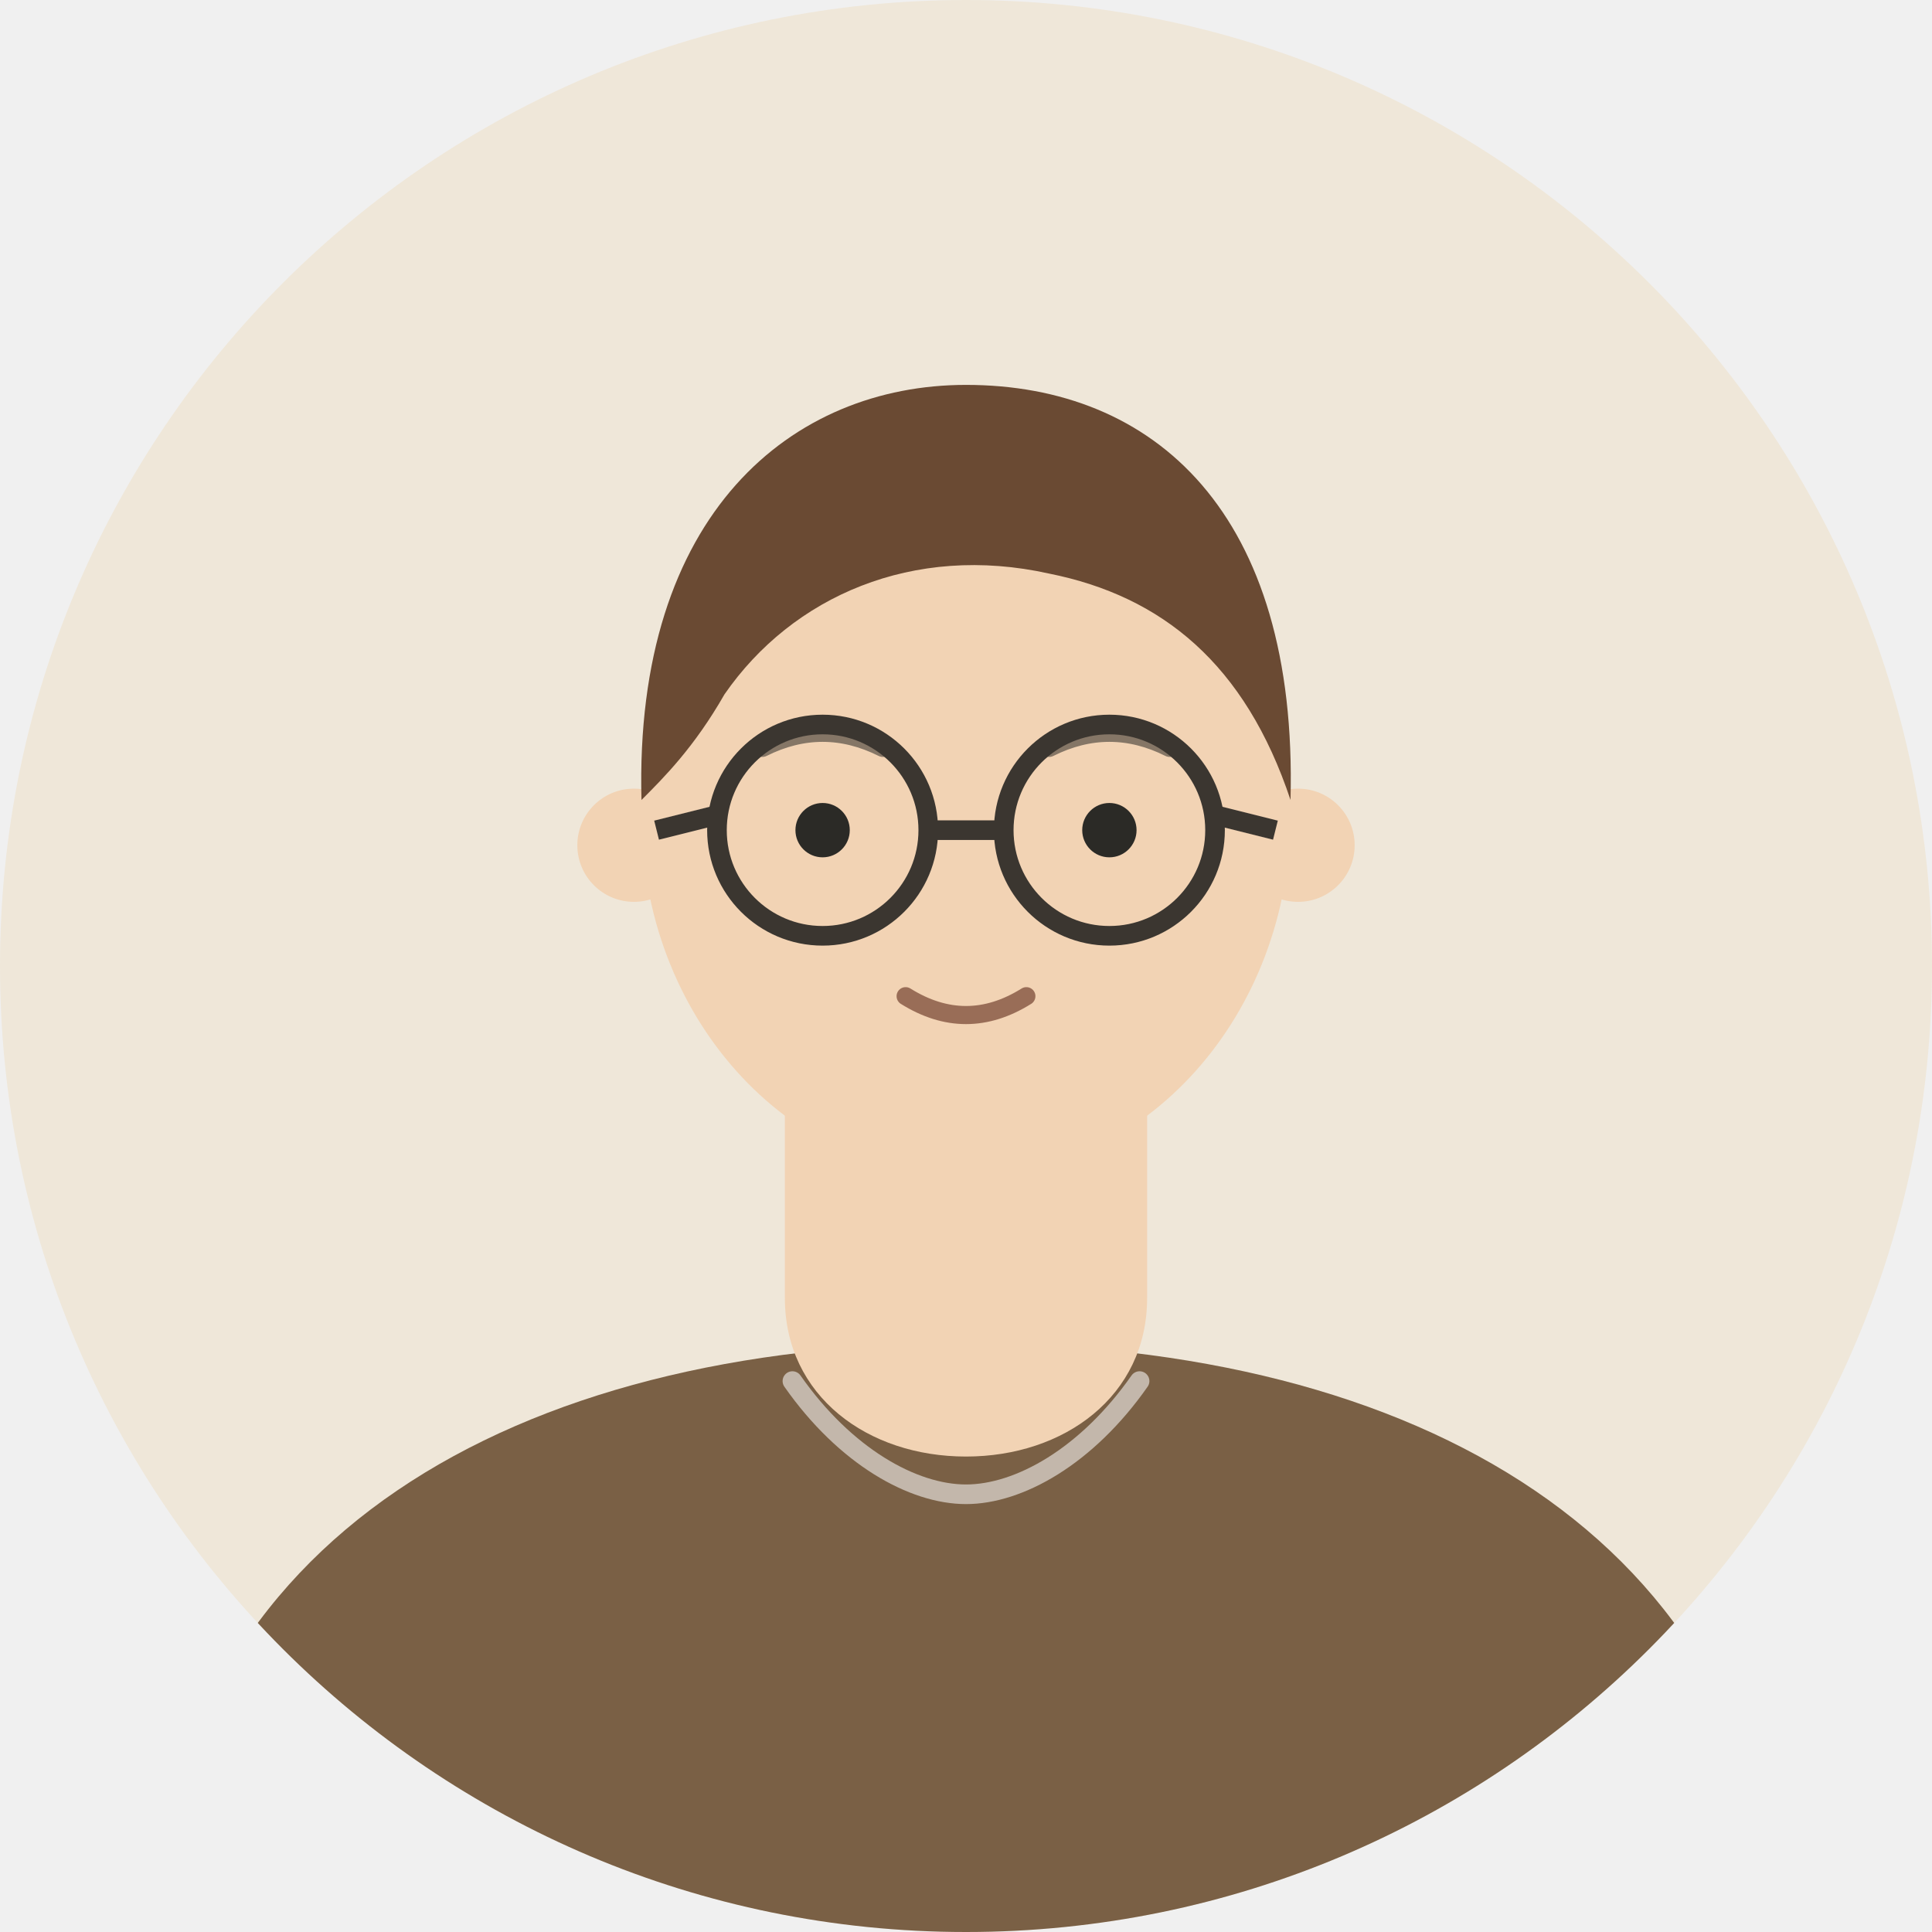
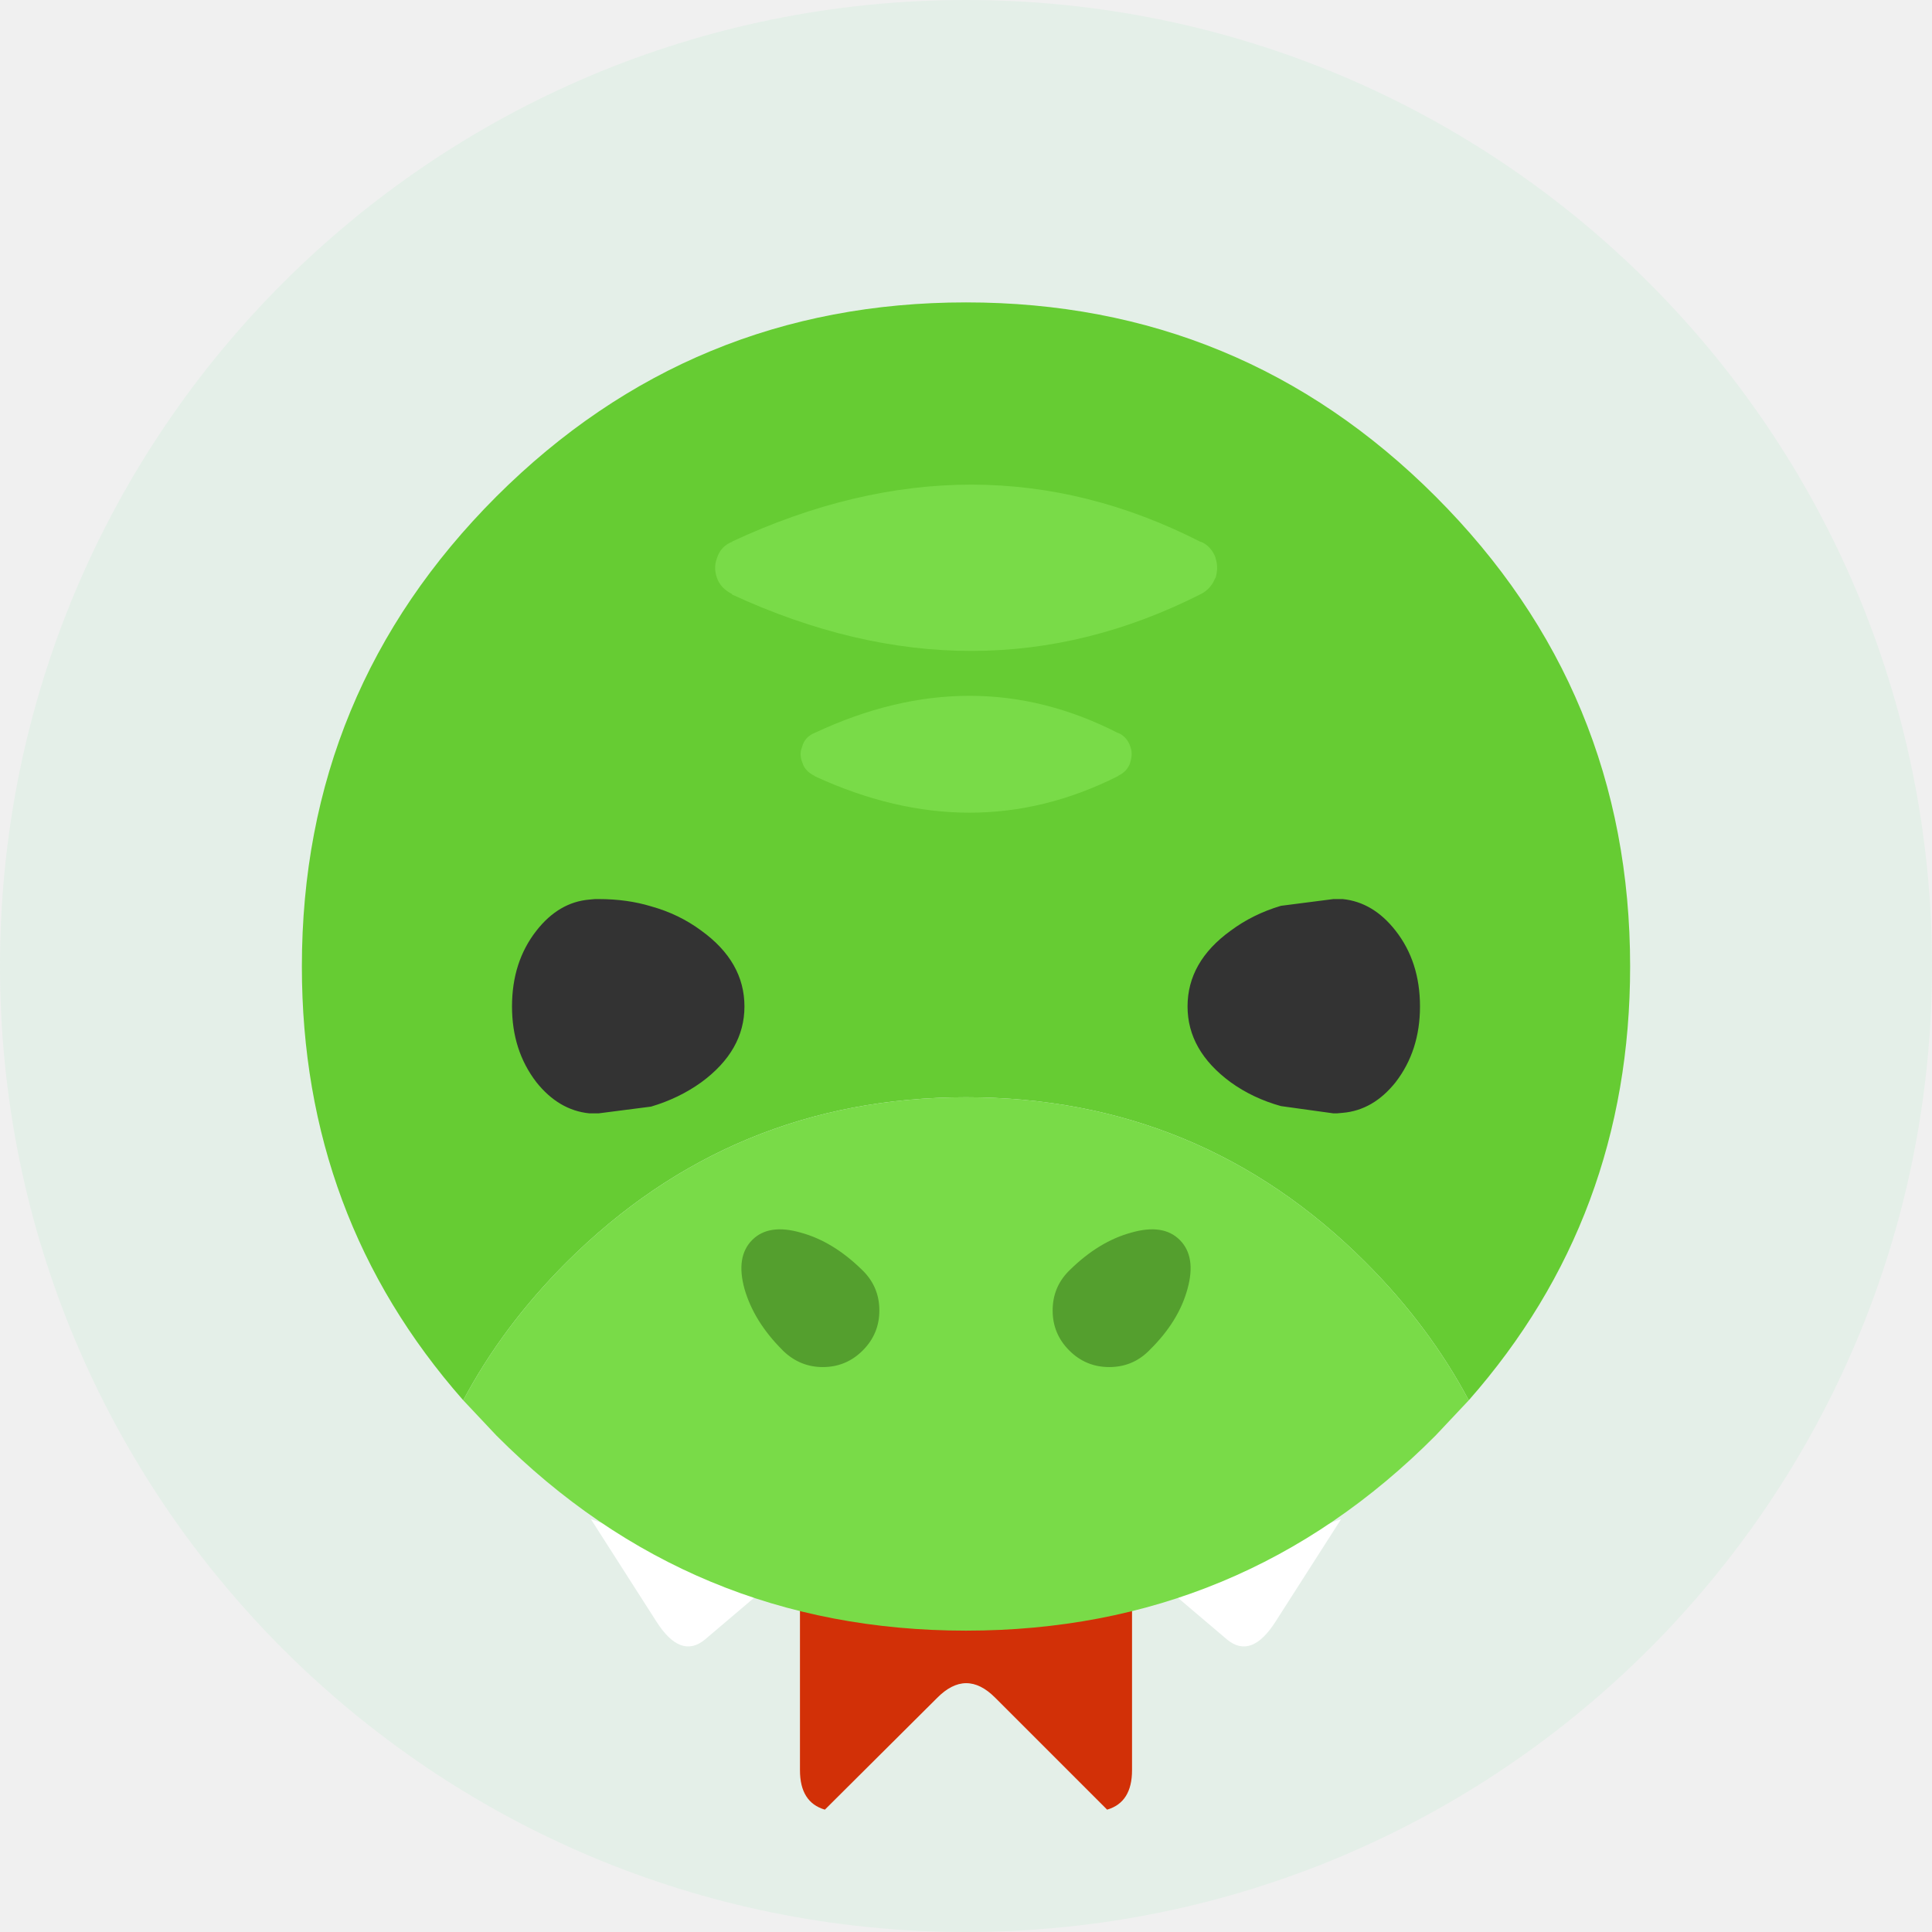
- <svg xmlns="http://www.w3.org/2000/svg" viewBox="0 0 256 256" width="256" height="256" role="img" aria-label="预设头像 10 麦色 · 圆框">
-   <defs>
-     <clipPath id="face">
-       <circle cx="128" cy="128" r="128" />
-     </clipPath>
-   </defs>
-   <circle cx="128" cy="128" r="128" fill="#EFE7D9" />
-   <g clip-path="url(#face)">
-     <path d="M20 256c3-52 48-78 108-78s105 26 108 78z" fill="#7A6045" />
-     <path d="M104 138h48v34c0 13-11 21-24 21s-24-8-24-21z" fill="#F2D3B4" />
-     <path d="M105 183c7 10 16 15 23 15s16-5 23-15" fill="none" stroke="#ffffff" stroke-width="2.6" stroke-linecap="round" opacity=".55" />
-     <circle cx="84" cy="112" r="7.5" fill="#F2D3B4" />
-     <circle cx="172" cy="112" r="7.5" fill="#F2D3B4" />
-     <ellipse cx="128" cy="108" rx="43" ry="48" fill="#F2D3B4" />
-     <path d="M85 106C84 68 105 51 128 51C153 51 172 68 171 106C165 88 154 79 139 76C121 72 105 79 96 92C92 99 88 103 85 106Z" fill="#6A4A33" />
-     <path d="M101 99 Q109 95 117 99" fill="none" stroke="#2B2A26" stroke-width="2.6" stroke-linecap="round" opacity=".55" />
-     <path d="M139 99 Q147 95 155 99" fill="none" stroke="#2B2A26" stroke-width="2.6" stroke-linecap="round" opacity=".55" />
-     <circle cx="109" cy="110" r="3.6" fill="#2B2A26" />
-     <circle cx="147" cy="110" r="3.6" fill="#2B2A26" />
-     <path d="M120 132 Q128 137 136 132" fill="none" stroke="#8A5C47" stroke-width="2.4" stroke-linecap="round" opacity=".85" />
-     <g fill="none" stroke="#3B3630" stroke-width="2.6">
-       <circle cx="109" cy="110" r="14" />
-       <circle cx="147" cy="110" r="14" />
-       <path d="M123 110h10" />
-       <path d="M95 108l-8 2" />
-       <path d="M161 108l8 2" />
-     </g>
+ <svg xmlns="http://www.w3.org/2000/svg" viewBox="0 0 256 256" width="256" height="256" role="img" aria-label="预设头像 10 小蛇">
+   <circle cx="128" cy="128" r="128" fill="#E4EFE8" />
+   <g transform="translate(-353.250 -411.825) scale(1.375)">
+     <path d="M366 449.05 L366 470.1 Q366 473.2 363.6 473.9 L352.8 463.1 Q350 460.3 347.2 463.15 L336.4 473.9 Q334 473.2 334 470.1 L334 449.05 366 449.05" fill="#D23007" />
+     <path d="M313.85 445.9 L331.15 452.15 324.85 457.5 Q322.5 459.45 320.15 455.75 L313.85 445.9 M386.15 445.9 L379.85 455.75 Q377.5 459.45 375.15 457.5 L368.85 452.15 386.15 445.9" fill="#FFFFFF" />
+     <path d="M301.55 434.45 Q286 416.8 286 392.65 286 366.1 304.75 347.35 323.5 328.65 350 328.65 376.55 328.65 395.25 347.35 414 366.1 414 392.65 414 416.8 398.45 434.45 394.65 427.3 388.5 421.15 372.6 405.25 350 405.25 327.45 405.25 311.5 421.15 305.35 427.3 301.55 434.45" fill="#66CC33" />
+     <path d="M301.55 434.45 Q305.35 427.3 311.5 421.15 327.45 405.25 350 405.25 372.6 405.25 388.5 421.15 394.65 427.3 398.45 434.45 L395.25 437.85 Q376.55 456.65 350 456.65 323.5 456.65 304.75 437.85 L301.55 434.45" fill="#79DB48" />
+     <path d="M385.55 386.15 L385.75 386.15 386.3 386.15 Q389.25 386.45 391.4 389.2 393.75 392.2 393.75 396.5 393.75 400.75 391.4 403.8 389.25 406.5 386.3 406.75 L385.75 406.8 385.55 406.8 385.4 406.8 380.35 406.1 Q377.65 405.35 375.5 403.8 371.35 400.75 371.35 396.5 371.35 392.2 375.5 389.2 377.65 387.6 380.35 386.8 L385.4 386.15 385.55 386.15 M314.45 406.8 L314.25 406.8 313.7 406.8 Q310.75 406.5 308.6 403.8 306.25 400.75 306.25 396.5 306.25 392.2 308.6 389.2 310.75 386.45 313.7 386.2 L314.25 386.15 314.45 386.15 314.6 386.15 Q317.35 386.15 319.65 386.85 322.35 387.6 324.5 389.2 328.65 392.2 328.65 396.5 328.65 400.75 324.5 403.8 322.35 405.35 319.65 406.15 L314.6 406.8 314.45 406.8" fill="#333333" />
+     <path d="M370.6 419 Q372.2 420.6 371.35 423.7 370.5 426.85 367.7 429.6 L367.55 429.75 Q366 431.25 363.8 431.25 361.55 431.25 359.95 429.65 358.35 428.05 358.35 425.8 358.35 423.6 359.85 422.05 L360 421.9 Q362.8 419.15 365.9 418.3 369 417.4 370.6 419 M340.05 429.65 Q338.45 431.25 336.2 431.25 334.05 431.25 332.45 429.75 L332.3 429.6 Q329.55 426.85 328.65 423.7 327.8 420.6 329.4 419 331 417.4 334.1 418.3 337.2 419.15 340 421.9 L340.15 422.05 Q341.65 423.6 341.65 425.8 341.65 428.05 340.05 429.65" fill="#549F2E" />
+     <path d="M374 355.25 Q373.6 356.25 372.65 356.75 351.05 367.7 327.45 356.8 L327.45 356.75 Q326.35 356.2 326 355.2 325.65 354.2 326 353.3 326.35 352.15 327.5 351.7 L327.45 351.7 Q351.05 340.7 372.65 351.75 L372.6 351.7 Q373.6 352.1 374.05 353.25 L374.05 353.3 Q374.35 354.2 374.05 355.2 L374 355.25 M335.45 374.3 Q334.5 373.85 334.25 373.05 333.9 372.2 334.2 371.5 334.45 370.5 335.5 370.1 350.7 363 364.65 370.15 L364.7 370.15 Q365.55 370.55 365.85 371.5 366.1 372.2 365.8 373.05 L365.85 372.95 Q365.55 373.85 364.7 374.25 L364.65 374.3 Q350.65 381.35 335.4 374.3 L335.45 374.3" fill="#79DB48" />
  </g>
</svg>
